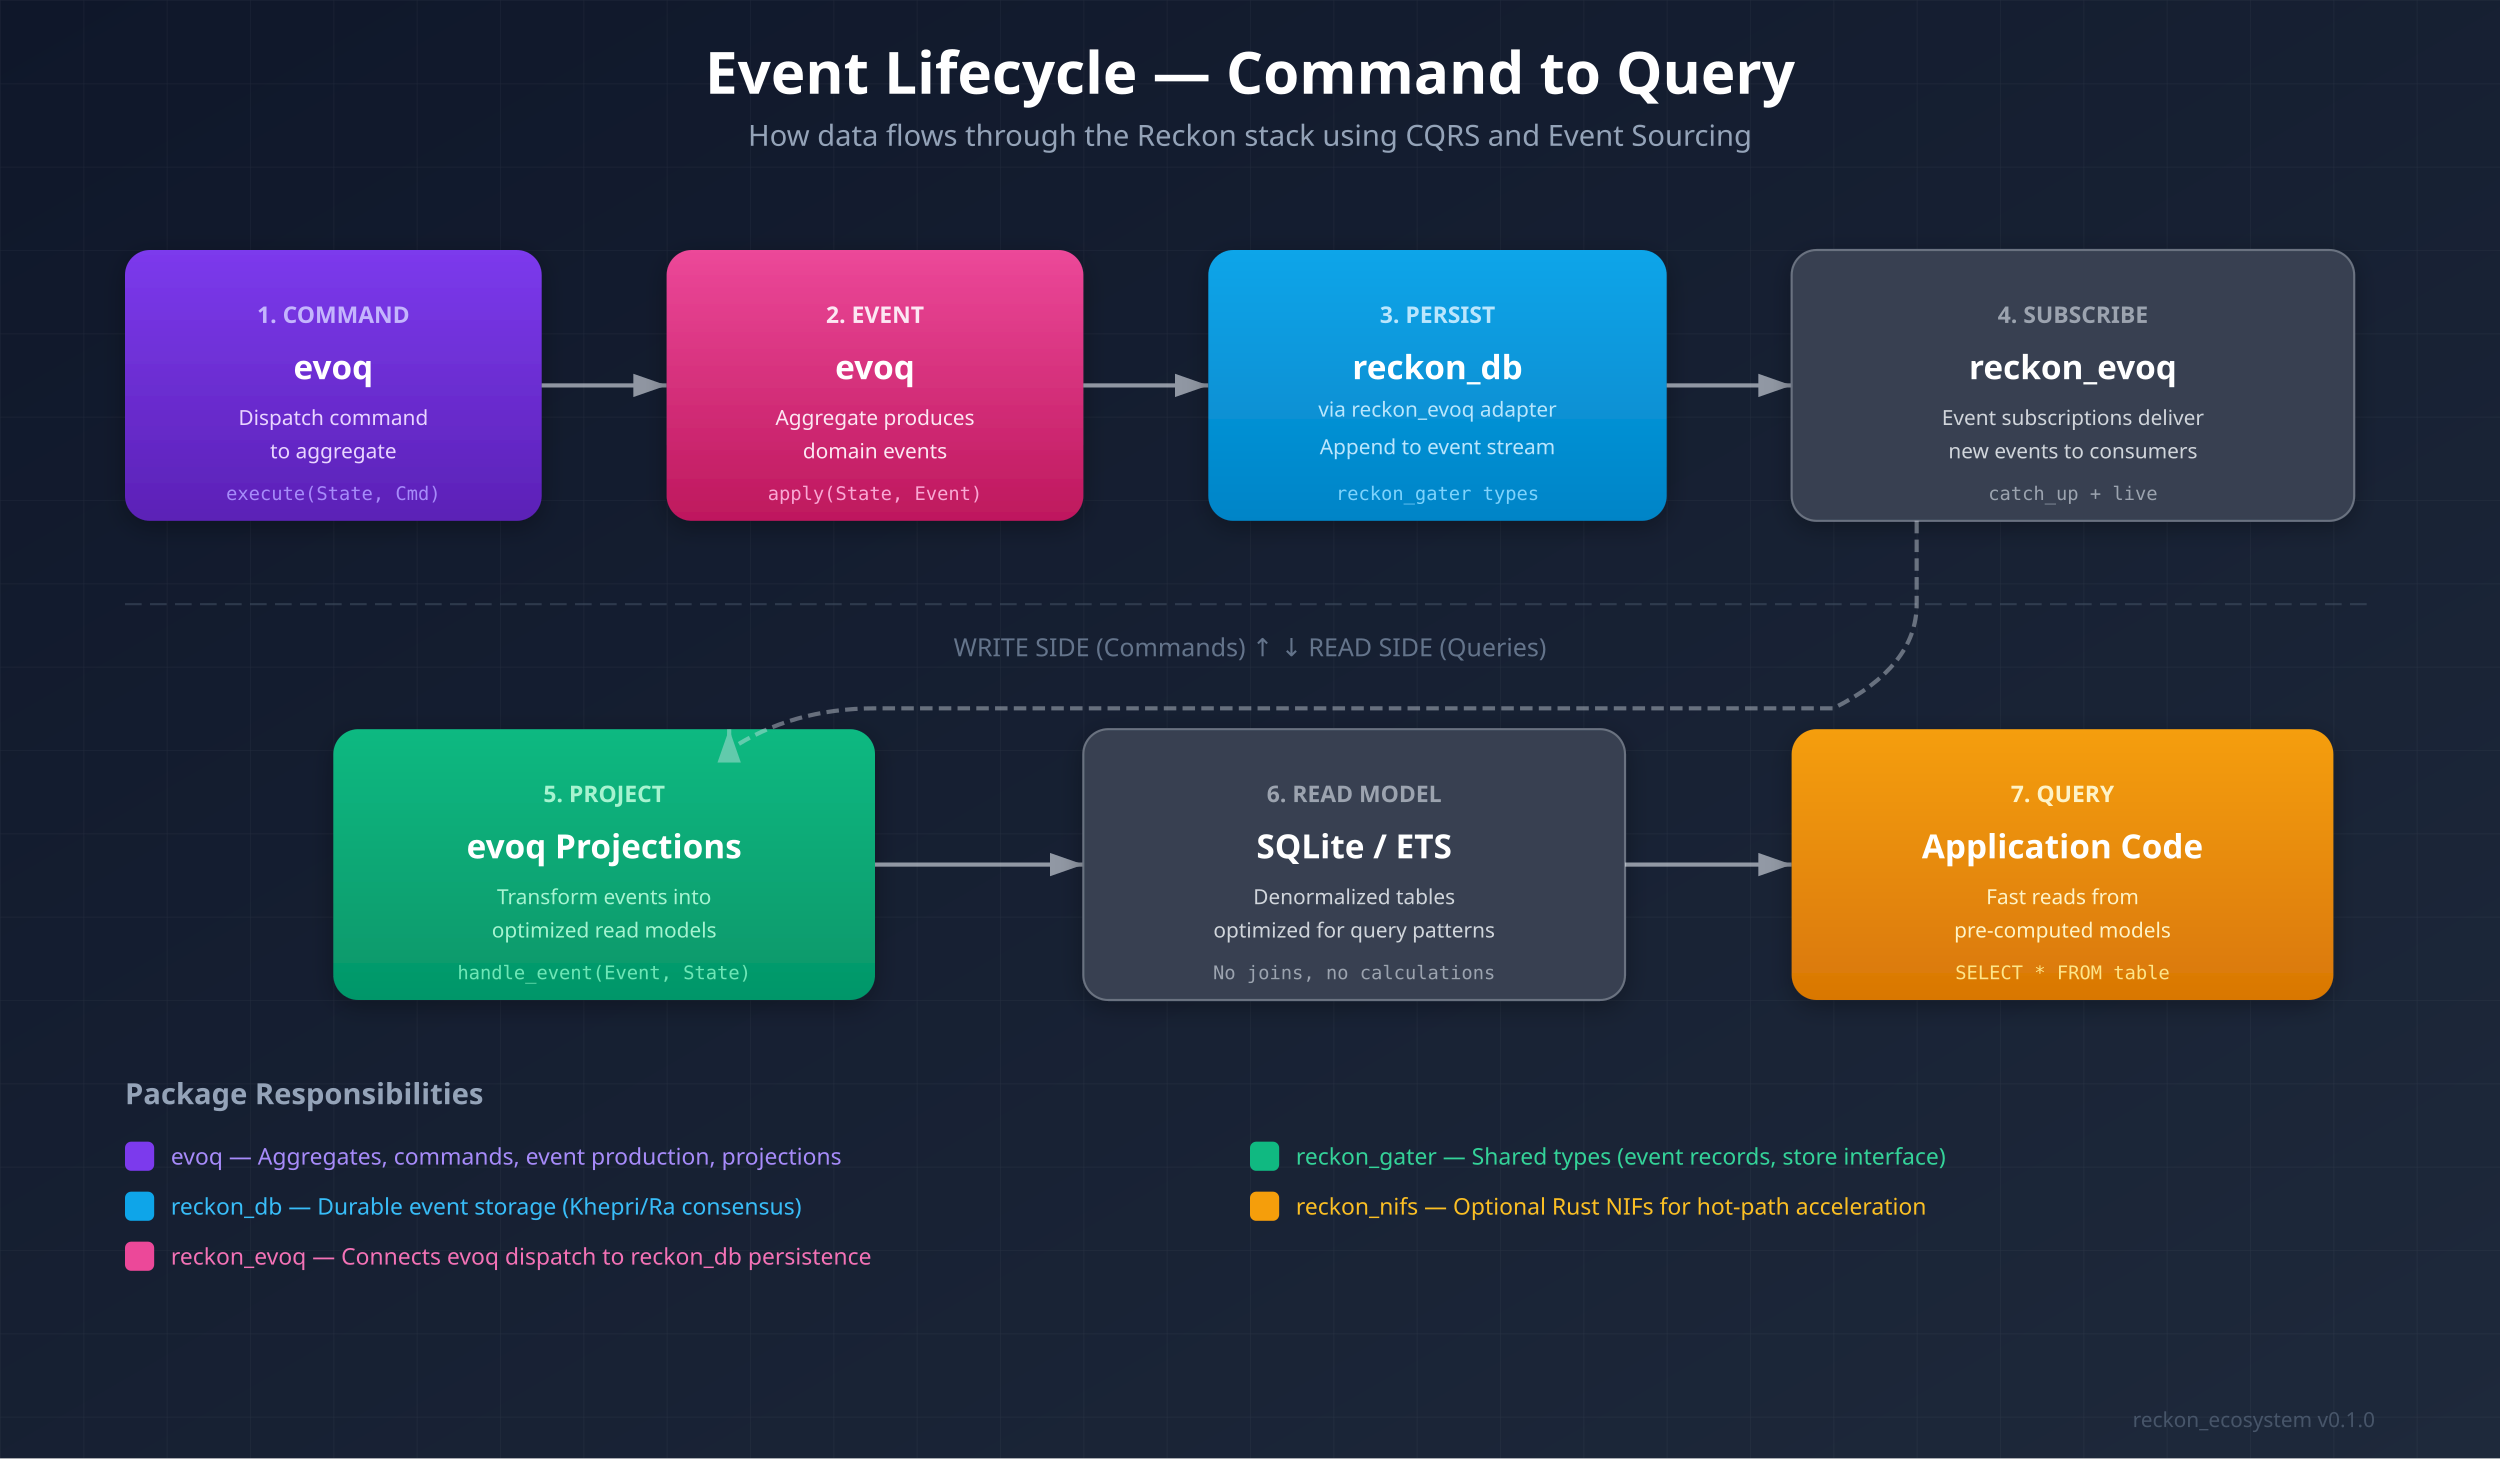
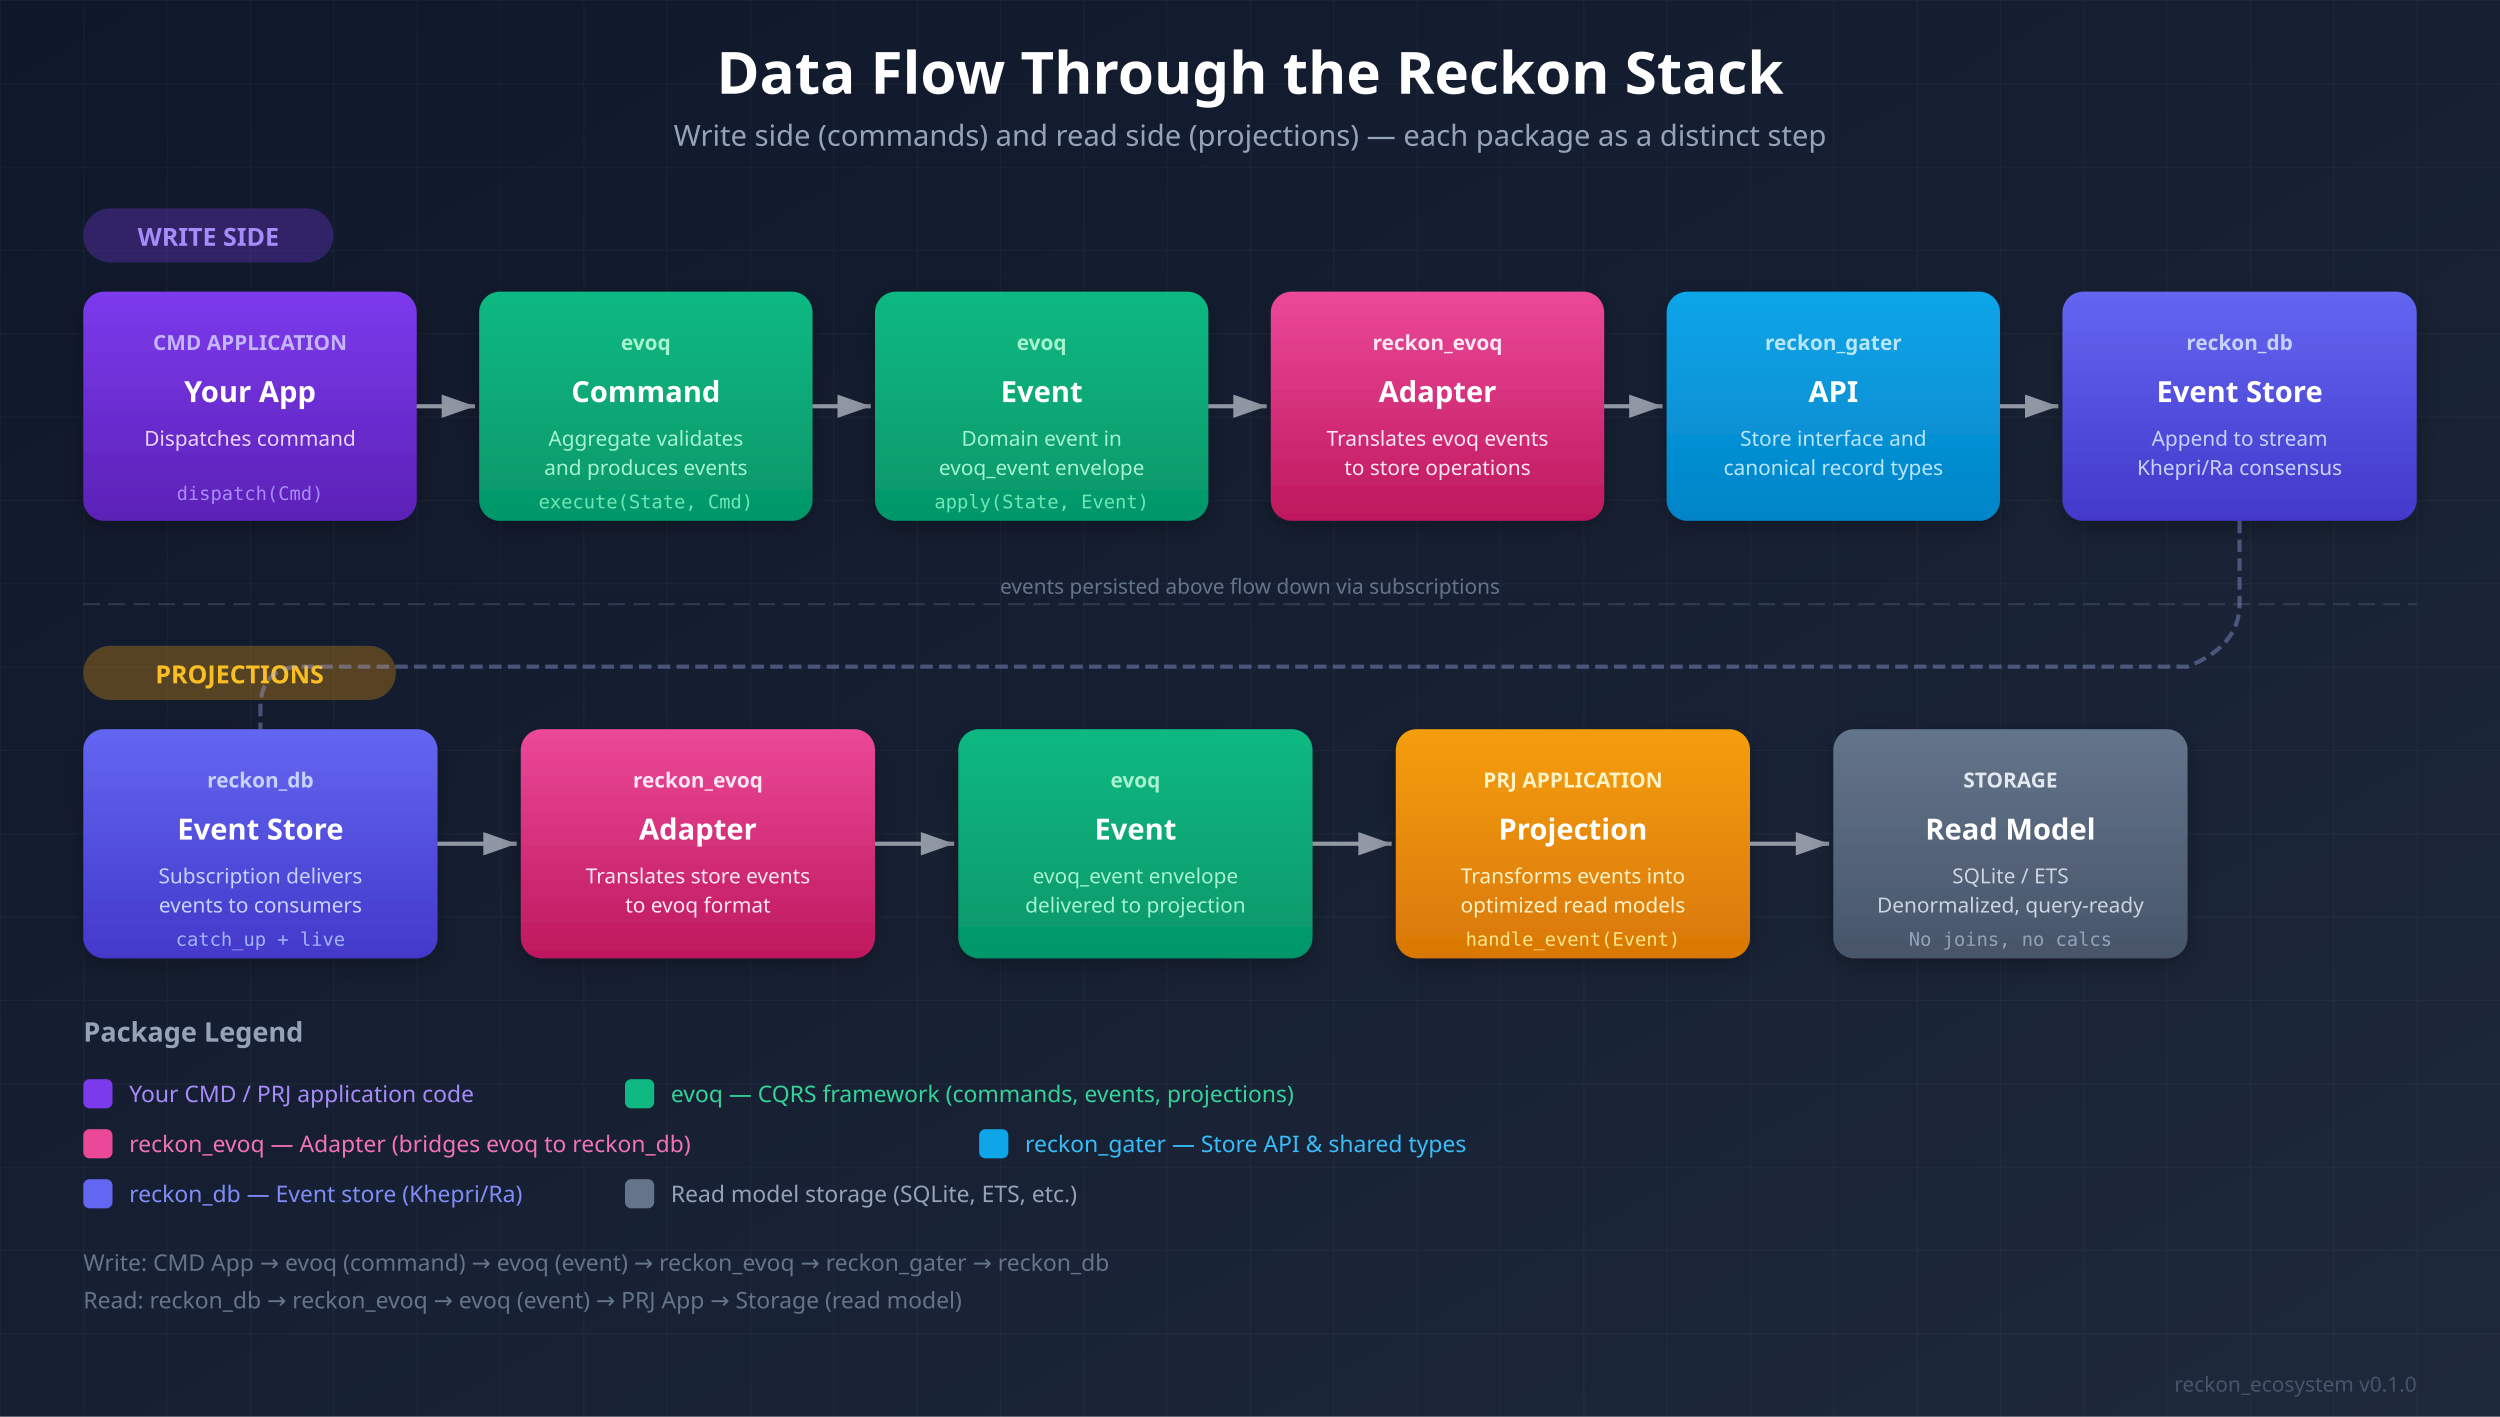
- <svg xmlns="http://www.w3.org/2000/svg" viewBox="0 0 1200 700" fill="none">
+ <svg xmlns="http://www.w3.org/2000/svg" viewBox="0 0 1200 680" fill="none">
  <defs>
    <linearGradient id="bgGrad" x1="0%" y1="0%" x2="100%" y2="100%">
      <stop offset="0%" style="stop-color:#0f172a" />
      <stop offset="100%" style="stop-color:#1e293b" />
    </linearGradient>
-     <linearGradient id="cmdGrad" x1="0%" y1="0%" x2="0%" y2="100%">
+     <linearGradient id="appGrad" x1="0%" y1="0%" x2="0%" y2="100%">
      <stop offset="0%" style="stop-color:#7c3aed" />
      <stop offset="100%" style="stop-color:#5b21b6" />
    </linearGradient>
-     <linearGradient id="eventGrad" x1="0%" y1="0%" x2="0%" y2="100%">
+     <linearGradient id="evoqGrad" x1="0%" y1="0%" x2="0%" y2="100%">
+       <stop offset="0%" style="stop-color:#10b981" />
+       <stop offset="100%" style="stop-color:#059669" />
+     </linearGradient>
+     <linearGradient id="adapterGrad" x1="0%" y1="0%" x2="0%" y2="100%">
      <stop offset="0%" style="stop-color:#ec4899" />
      <stop offset="100%" style="stop-color:#be185d" />
    </linearGradient>
-     <linearGradient id="storeGrad" x1="0%" y1="0%" x2="0%" y2="100%">
+     <linearGradient id="gaterGrad" x1="0%" y1="0%" x2="0%" y2="100%">
      <stop offset="0%" style="stop-color:#0ea5e9" />
      <stop offset="100%" style="stop-color:#0284c7" />
    </linearGradient>
-     <linearGradient id="projGrad" x1="0%" y1="0%" x2="0%" y2="100%">
-       <stop offset="0%" style="stop-color:#10b981" />
-       <stop offset="100%" style="stop-color:#059669" />
+     <linearGradient id="storeGrad" x1="0%" y1="0%" x2="0%" y2="100%">
+       <stop offset="0%" style="stop-color:#6366f1" />
+       <stop offset="100%" style="stop-color:#4338ca" />
    </linearGradient>
-     <linearGradient id="queryGrad" x1="0%" y1="0%" x2="0%" y2="100%">
+     <linearGradient id="prjGrad" x1="0%" y1="0%" x2="0%" y2="100%">
      <stop offset="0%" style="stop-color:#f59e0b" />
      <stop offset="100%" style="stop-color:#d97706" />
    </linearGradient>
+     <linearGradient id="readGrad" x1="0%" y1="0%" x2="0%" y2="100%">
+       <stop offset="0%" style="stop-color:#64748b" />
+       <stop offset="100%" style="stop-color:#475569" />
+     </linearGradient>
    <filter id="shadow" x="-20%" y="-20%" width="140%" height="140%">
      <feDropShadow dx="0" dy="3" stdDeviation="6" flood-color="#000" flood-opacity="0.3" />
-     </filter>
-     <filter id="glow" x="-50%" y="-50%" width="200%" height="200%">
-       <feGaussianBlur stdDeviation="2" result="coloredBlur" />
-       <feMerge>
-         <feMergeNode in="coloredBlur" />
-         <feMergeNode in="SourceGraphic" />
-       </feMerge>
    </filter>
    <marker id="arrowW" viewBox="0 0 10 7" refX="10" refY="3.5" markerWidth="8" markerHeight="6" orient="auto-start-reverse">
      <path d="M 0 0 L 10 3.5 L 0 7 z" fill="#e2e8f0" />
    </marker>
  </defs>
-   <rect width="1200" height="700" fill="url(#bgGrad)" />
+   <rect width="1200" height="680" fill="url(#bgGrad)" />
  <g opacity="0.06">
    <pattern id="grid2" width="40" height="40" patternUnits="userSpaceOnUse">
      <path d="M 40 0 L 0 0 0 40" fill="none" stroke="#fff" stroke-width="0.5" />
    </pattern>
-     <rect width="1200" height="700" fill="url(#grid2)" />
+     <rect width="1200" height="680" fill="url(#grid2)" />
  </g>
  <text x="600" y="45" text-anchor="middle" font-family="system-ui, sans-serif" font-size="28" font-weight="bold" fill="#fff">
-     Event Lifecycle — Command to Query
+     Data Flow Through the Reckon Stack
  </text>
  <text x="600" y="70" text-anchor="middle" font-family="system-ui, sans-serif" font-size="14" fill="#94a3b8">
-     How data flows through the Reckon stack using CQRS and Event Sourcing
+     Write side (commands) and read side (projections) — each package as a distinct step
  </text>
+   <rect x="40" y="100" width="120" height="26" rx="13" fill="#7c3aed" opacity="0.3" />
+   <text x="100" y="118" text-anchor="middle" font-family="system-ui, sans-serif" font-size="12" font-weight="600" fill="#a78bfa">WRITE SIDE</text>
  <g filter="url(#shadow)">
-     <rect x="60" y="120" width="200" height="130" rx="12" fill="url(#cmdGrad)" />
-     <text x="160" y="155" text-anchor="middle" font-family="system-ui, sans-serif" font-size="11" font-weight="600" fill="#c4b5fd">1. COMMAND</text>
-     <text x="160" y="182" text-anchor="middle" font-family="system-ui, sans-serif" font-size="16" font-weight="bold" fill="#fff">evoq</text>
-     <text x="160" y="204" text-anchor="middle" font-family="system-ui, sans-serif" font-size="10" fill="#e9d5ff">Dispatch command</text>
-     <text x="160" y="220" text-anchor="middle" font-family="system-ui, sans-serif" font-size="10" fill="#e9d5ff">to aggregate</text>
-     <text x="160" y="240" text-anchor="middle" font-family="monospace" font-size="9" fill="#a78bfa">execute(State, Cmd)</text>
+     <rect x="40" y="140" width="160" height="110" rx="10" fill="url(#appGrad)" />
+     <text x="120" y="168" text-anchor="middle" font-family="system-ui, sans-serif" font-size="10" font-weight="600" fill="#c4b5fd">CMD APPLICATION</text>
+     <text x="120" y="193" text-anchor="middle" font-family="system-ui, sans-serif" font-size="14" font-weight="bold" fill="#fff">Your App</text>
+     <text x="120" y="214" text-anchor="middle" font-family="system-ui, sans-serif" font-size="10" fill="#e9d5ff">Dispatches command</text>
+     <text x="120" y="240" text-anchor="middle" font-family="monospace" font-size="9" fill="#a78bfa">dispatch(Cmd)</text>
  </g>
-   <line x1="260" y1="185" x2="320" y2="185" stroke="#e2e8f0" stroke-width="2" opacity="0.6" marker-end="url(#arrowW)" />
+   <line x1="200" y1="195" x2="228" y2="195" stroke="#e2e8f0" stroke-width="2" opacity="0.6" marker-end="url(#arrowW)" />
  <g filter="url(#shadow)">
-     <rect x="320" y="120" width="200" height="130" rx="12" fill="url(#eventGrad)" />
-     <text x="420" y="155" text-anchor="middle" font-family="system-ui, sans-serif" font-size="11" font-weight="600" fill="#fce7f3">2. EVENT</text>
-     <text x="420" y="182" text-anchor="middle" font-family="system-ui, sans-serif" font-size="16" font-weight="bold" fill="#fff">evoq</text>
-     <text x="420" y="204" text-anchor="middle" font-family="system-ui, sans-serif" font-size="10" fill="#fce7f3">Aggregate produces</text>
-     <text x="420" y="220" text-anchor="middle" font-family="system-ui, sans-serif" font-size="10" fill="#fce7f3">domain events</text>
-     <text x="420" y="240" text-anchor="middle" font-family="monospace" font-size="9" fill="#f9a8d4">apply(State, Event)</text>
+     <rect x="230" y="140" width="160" height="110" rx="10" fill="url(#evoqGrad)" />
+     <text x="310" y="168" text-anchor="middle" font-family="system-ui, sans-serif" font-size="10" font-weight="600" fill="#a7f3d0">evoq</text>
+     <text x="310" y="193" text-anchor="middle" font-family="system-ui, sans-serif" font-size="14" font-weight="bold" fill="#fff">Command</text>
+     <text x="310" y="214" text-anchor="middle" font-family="system-ui, sans-serif" font-size="10" fill="#a7f3d0">Aggregate validates</text>
+     <text x="310" y="228" text-anchor="middle" font-family="system-ui, sans-serif" font-size="10" fill="#a7f3d0">and produces events</text>
+     <text x="310" y="244" text-anchor="middle" font-family="monospace" font-size="9" fill="#6ee7b7">execute(State, Cmd)</text>
  </g>
-   <line x1="520" y1="185" x2="580" y2="185" stroke="#e2e8f0" stroke-width="2" opacity="0.6" marker-end="url(#arrowW)" />
+   <line x1="390" y1="195" x2="418" y2="195" stroke="#e2e8f0" stroke-width="2" opacity="0.6" marker-end="url(#arrowW)" />
  <g filter="url(#shadow)">
-     <rect x="580" y="120" width="220" height="130" rx="12" fill="url(#storeGrad)" />
-     <text x="690" y="155" text-anchor="middle" font-family="system-ui, sans-serif" font-size="11" font-weight="600" fill="#bae6fd">3. PERSIST</text>
-     <text x="690" y="182" text-anchor="middle" font-family="system-ui, sans-serif" font-size="16" font-weight="bold" fill="#fff">reckon_db</text>
-     <text x="690" y="200" text-anchor="middle" font-family="system-ui, sans-serif" font-size="10" fill="#bae6fd">via reckon_evoq adapter</text>
-     <text x="690" y="218" text-anchor="middle" font-family="system-ui, sans-serif" font-size="10" fill="#bae6fd">Append to event stream</text>
-     <text x="690" y="240" text-anchor="middle" font-family="monospace" font-size="9" fill="#7dd3fc">reckon_gater types</text>
+     <rect x="420" y="140" width="160" height="110" rx="10" fill="url(#evoqGrad)" />
+     <text x="500" y="168" text-anchor="middle" font-family="system-ui, sans-serif" font-size="10" font-weight="600" fill="#a7f3d0">evoq</text>
+     <text x="500" y="193" text-anchor="middle" font-family="system-ui, sans-serif" font-size="14" font-weight="bold" fill="#fff">Event</text>
+     <text x="500" y="214" text-anchor="middle" font-family="system-ui, sans-serif" font-size="10" fill="#a7f3d0">Domain event in</text>
+     <text x="500" y="228" text-anchor="middle" font-family="system-ui, sans-serif" font-size="10" fill="#a7f3d0">evoq_event envelope</text>
+     <text x="500" y="244" text-anchor="middle" font-family="monospace" font-size="9" fill="#6ee7b7">apply(State, Event)</text>
  </g>
-   <line x1="800" y1="185" x2="860" y2="185" stroke="#e2e8f0" stroke-width="2" opacity="0.6" marker-end="url(#arrowW)" />
+   <line x1="580" y1="195" x2="608" y2="195" stroke="#e2e8f0" stroke-width="2" opacity="0.6" marker-end="url(#arrowW)" />
  <g filter="url(#shadow)">
-     <rect x="860" y="120" width="270" height="130" rx="12" fill="#374151" />
-     <rect x="860" y="120" width="270" height="130" rx="12" fill="none" stroke="#6b7280" stroke-width="1" />
-     <text x="995" y="155" text-anchor="middle" font-family="system-ui, sans-serif" font-size="11" font-weight="600" fill="#9ca3af">4. SUBSCRIBE</text>
-     <text x="995" y="182" text-anchor="middle" font-family="system-ui, sans-serif" font-size="16" font-weight="bold" fill="#fff">reckon_evoq</text>
-     <text x="995" y="204" text-anchor="middle" font-family="system-ui, sans-serif" font-size="10" fill="#d1d5db">Event subscriptions deliver</text>
-     <text x="995" y="220" text-anchor="middle" font-family="system-ui, sans-serif" font-size="10" fill="#d1d5db">new events to consumers</text>
-     <text x="995" y="240" text-anchor="middle" font-family="monospace" font-size="9" fill="#9ca3af">catch_up + live</text>
+     <rect x="610" y="140" width="160" height="110" rx="10" fill="url(#adapterGrad)" />
+     <text x="690" y="168" text-anchor="middle" font-family="system-ui, sans-serif" font-size="10" font-weight="600" fill="#fce7f3">reckon_evoq</text>
+     <text x="690" y="193" text-anchor="middle" font-family="system-ui, sans-serif" font-size="14" font-weight="bold" fill="#fff">Adapter</text>
+     <text x="690" y="214" text-anchor="middle" font-family="system-ui, sans-serif" font-size="10" fill="#fce7f3">Translates evoq events</text>
+     <text x="690" y="228" text-anchor="middle" font-family="system-ui, sans-serif" font-size="10" fill="#fce7f3">to store operations</text>
  </g>
-   <line x1="60" y1="290" x2="1140" y2="290" stroke="#475569" stroke-width="1" stroke-dasharray="8,4" opacity="0.5" />
-   <text x="600" y="315" text-anchor="middle" font-family="system-ui, sans-serif" font-size="12" fill="#64748b">WRITE SIDE (Commands) ↑ ↓ READ SIDE (Queries)</text>
+   <line x1="770" y1="195" x2="798" y2="195" stroke="#e2e8f0" stroke-width="2" opacity="0.6" marker-end="url(#arrowW)" />
  <g filter="url(#shadow)">
-     <rect x="160" y="350" width="260" height="130" rx="12" fill="url(#projGrad)" />
-     <text x="290" y="385" text-anchor="middle" font-family="system-ui, sans-serif" font-size="11" font-weight="600" fill="#a7f3d0">5. PROJECT</text>
-     <text x="290" y="412" text-anchor="middle" font-family="system-ui, sans-serif" font-size="16" font-weight="bold" fill="#fff">evoq Projections</text>
-     <text x="290" y="434" text-anchor="middle" font-family="system-ui, sans-serif" font-size="10" fill="#a7f3d0">Transform events into</text>
-     <text x="290" y="450" text-anchor="middle" font-family="system-ui, sans-serif" font-size="10" fill="#a7f3d0">optimized read models</text>
-     <text x="290" y="470" text-anchor="middle" font-family="monospace" font-size="9" fill="#6ee7b7">handle_event(Event, State)</text>
+     <rect x="800" y="140" width="160" height="110" rx="10" fill="url(#gaterGrad)" />
+     <text x="880" y="168" text-anchor="middle" font-family="system-ui, sans-serif" font-size="10" font-weight="600" fill="#bae6fd">reckon_gater</text>
+     <text x="880" y="193" text-anchor="middle" font-family="system-ui, sans-serif" font-size="14" font-weight="bold" fill="#fff">API</text>
+     <text x="880" y="214" text-anchor="middle" font-family="system-ui, sans-serif" font-size="10" fill="#bae6fd">Store interface and</text>
+     <text x="880" y="228" text-anchor="middle" font-family="system-ui, sans-serif" font-size="10" fill="#bae6fd">canonical record types</text>
  </g>
-   <line x1="420" y1="415" x2="520" y2="415" stroke="#e2e8f0" stroke-width="2" opacity="0.6" marker-end="url(#arrowW)" />
+   <line x1="960" y1="195" x2="988" y2="195" stroke="#e2e8f0" stroke-width="2" opacity="0.6" marker-end="url(#arrowW)" />
  <g filter="url(#shadow)">
-     <rect x="520" y="350" width="260" height="130" rx="12" fill="#374151" />
-     <rect x="520" y="350" width="260" height="130" rx="12" fill="none" stroke="#6b7280" stroke-width="1" />
-     <text x="650" y="385" text-anchor="middle" font-family="system-ui, sans-serif" font-size="11" font-weight="600" fill="#9ca3af">6. READ MODEL</text>
-     <text x="650" y="412" text-anchor="middle" font-family="system-ui, sans-serif" font-size="16" font-weight="bold" fill="#fff">SQLite / ETS</text>
-     <text x="650" y="434" text-anchor="middle" font-family="system-ui, sans-serif" font-size="10" fill="#d1d5db">Denormalized tables</text>
-     <text x="650" y="450" text-anchor="middle" font-family="system-ui, sans-serif" font-size="10" fill="#d1d5db">optimized for query patterns</text>
-     <text x="650" y="470" text-anchor="middle" font-family="monospace" font-size="9" fill="#9ca3af">No joins, no calculations</text>
+     <rect x="990" y="140" width="170" height="110" rx="10" fill="url(#storeGrad)" />
+     <text x="1075" y="168" text-anchor="middle" font-family="system-ui, sans-serif" font-size="10" font-weight="600" fill="#c7d2fe">reckon_db</text>
+     <text x="1075" y="193" text-anchor="middle" font-family="system-ui, sans-serif" font-size="14" font-weight="bold" fill="#fff">Event Store</text>
+     <text x="1075" y="214" text-anchor="middle" font-family="system-ui, sans-serif" font-size="10" fill="#c7d2fe">Append to stream</text>
+     <text x="1075" y="228" text-anchor="middle" font-family="system-ui, sans-serif" font-size="10" fill="#c7d2fe">Khepri/Ra consensus</text>
  </g>
-   <line x1="780" y1="415" x2="860" y2="415" stroke="#e2e8f0" stroke-width="2" opacity="0.6" marker-end="url(#arrowW)" />
+   <line x1="40" y1="290" x2="1160" y2="290" stroke="#475569" stroke-width="1" stroke-dasharray="8,4" opacity="0.5" />
+   <rect x="40" y="310" width="150" height="26" rx="13" fill="#f59e0b" opacity="0.3" />
+   <text x="115" y="328" text-anchor="middle" font-family="system-ui, sans-serif" font-size="12" font-weight="600" fill="#fbbf24">PROJECTIONS</text>
  <g filter="url(#shadow)">
-     <rect x="860" y="350" width="260" height="130" rx="12" fill="url(#queryGrad)" />
-     <text x="990" y="385" text-anchor="middle" font-family="system-ui, sans-serif" font-size="11" font-weight="600" fill="#fef3c7">7. QUERY</text>
-     <text x="990" y="412" text-anchor="middle" font-family="system-ui, sans-serif" font-size="16" font-weight="bold" fill="#fff">Application Code</text>
-     <text x="990" y="434" text-anchor="middle" font-family="system-ui, sans-serif" font-size="10" fill="#fef3c7">Fast reads from</text>
-     <text x="990" y="450" text-anchor="middle" font-family="system-ui, sans-serif" font-size="10" fill="#fef3c7">pre-computed models</text>
-     <text x="990" y="470" text-anchor="middle" font-family="monospace" font-size="9" fill="#fde68a">SELECT * FROM table</text>
+     <rect x="40" y="350" width="170" height="110" rx="10" fill="url(#storeGrad)" />
+     <text x="125" y="378" text-anchor="middle" font-family="system-ui, sans-serif" font-size="10" font-weight="600" fill="#c7d2fe">reckon_db</text>
+     <text x="125" y="403" text-anchor="middle" font-family="system-ui, sans-serif" font-size="14" font-weight="bold" fill="#fff">Event Store</text>
+     <text x="125" y="424" text-anchor="middle" font-family="system-ui, sans-serif" font-size="10" fill="#c7d2fe">Subscription delivers</text>
+     <text x="125" y="438" text-anchor="middle" font-family="system-ui, sans-serif" font-size="10" fill="#c7d2fe">events to consumers</text>
+     <text x="125" y="454" text-anchor="middle" font-family="monospace" font-size="9" fill="#a5b4fc">catch_up + live</text>
  </g>
-   <path d="M 920 250 L 920 290 Q 920 320 880 340 L 420 340 Q 380 340 350 360 L 350 350" stroke="#e2e8f0" stroke-width="2" opacity="0.4" stroke-dasharray="6,3" marker-end="url(#arrowW)" />
-   <g transform="translate(60, 530)">
-     <text x="0" y="0" font-family="system-ui, sans-serif" font-size="14" font-weight="600" fill="#94a3b8">Package Responsibilities</text>
+   <line x1="210" y1="405" x2="248" y2="405" stroke="#e2e8f0" stroke-width="2" opacity="0.6" marker-end="url(#arrowW)" />
+   <g filter="url(#shadow)">
+     <rect x="250" y="350" width="170" height="110" rx="10" fill="url(#adapterGrad)" />
+     <text x="335" y="378" text-anchor="middle" font-family="system-ui, sans-serif" font-size="10" font-weight="600" fill="#fce7f3">reckon_evoq</text>
+     <text x="335" y="403" text-anchor="middle" font-family="system-ui, sans-serif" font-size="14" font-weight="bold" fill="#fff">Adapter</text>
+     <text x="335" y="424" text-anchor="middle" font-family="system-ui, sans-serif" font-size="10" fill="#fce7f3">Translates store events</text>
+     <text x="335" y="438" text-anchor="middle" font-family="system-ui, sans-serif" font-size="10" fill="#fce7f3">to evoq format</text>
+   </g>
+   <line x1="420" y1="405" x2="458" y2="405" stroke="#e2e8f0" stroke-width="2" opacity="0.6" marker-end="url(#arrowW)" />
+   <g filter="url(#shadow)">
+     <rect x="460" y="350" width="170" height="110" rx="10" fill="url(#evoqGrad)" />
+     <text x="545" y="378" text-anchor="middle" font-family="system-ui, sans-serif" font-size="10" font-weight="600" fill="#a7f3d0">evoq</text>
+     <text x="545" y="403" text-anchor="middle" font-family="system-ui, sans-serif" font-size="14" font-weight="bold" fill="#fff">Event</text>
+     <text x="545" y="424" text-anchor="middle" font-family="system-ui, sans-serif" font-size="10" fill="#a7f3d0">evoq_event envelope</text>
+     <text x="545" y="438" text-anchor="middle" font-family="system-ui, sans-serif" font-size="10" fill="#a7f3d0">delivered to projection</text>
+   </g>
+   <line x1="630" y1="405" x2="668" y2="405" stroke="#e2e8f0" stroke-width="2" opacity="0.6" marker-end="url(#arrowW)" />
+   <g filter="url(#shadow)">
+     <rect x="670" y="350" width="170" height="110" rx="10" fill="url(#prjGrad)" />
+     <text x="755" y="378" text-anchor="middle" font-family="system-ui, sans-serif" font-size="10" font-weight="600" fill="#fef3c7">PRJ APPLICATION</text>
+     <text x="755" y="403" text-anchor="middle" font-family="system-ui, sans-serif" font-size="14" font-weight="bold" fill="#fff">Projection</text>
+     <text x="755" y="424" text-anchor="middle" font-family="system-ui, sans-serif" font-size="10" fill="#fef3c7">Transforms events into</text>
+     <text x="755" y="438" text-anchor="middle" font-family="system-ui, sans-serif" font-size="10" fill="#fef3c7">optimized read models</text>
+     <text x="755" y="454" text-anchor="middle" font-family="monospace" font-size="9" fill="#fde68a">handle_event(Event)</text>
+   </g>
+   <line x1="840" y1="405" x2="878" y2="405" stroke="#e2e8f0" stroke-width="2" opacity="0.6" marker-end="url(#arrowW)" />
+   <g filter="url(#shadow)">
+     <rect x="880" y="350" width="170" height="110" rx="10" fill="url(#readGrad)" />
+     <text x="965" y="378" text-anchor="middle" font-family="system-ui, sans-serif" font-size="10" font-weight="600" fill="#e2e8f0">STORAGE</text>
+     <text x="965" y="403" text-anchor="middle" font-family="system-ui, sans-serif" font-size="14" font-weight="bold" fill="#fff">Read Model</text>
+     <text x="965" y="424" text-anchor="middle" font-family="system-ui, sans-serif" font-size="10" fill="#cbd5e1">SQLite / ETS</text>
+     <text x="965" y="438" text-anchor="middle" font-family="system-ui, sans-serif" font-size="10" fill="#cbd5e1">Denormalized, query-ready</text>
+     <text x="965" y="454" text-anchor="middle" font-family="monospace" font-size="9" fill="#94a3b8">No joins, no calcs</text>
+   </g>
+   <path d="M 1075 250 L 1075 290 Q 1075 310 1050 320 L 145 320 Q 125 320 125 340 L 125 350" stroke="#a5b4fc" stroke-width="2" opacity="0.35" stroke-dasharray="6,3" />
+   <text x="600" y="285" text-anchor="middle" font-family="system-ui, sans-serif" font-size="10" fill="#64748b">
+     events persisted above flow down via subscriptions
+   </text>
+   <g transform="translate(40, 500)">
+     <text x="0" y="0" font-family="system-ui, sans-serif" font-size="13" font-weight="600" fill="#94a3b8">Package Legend</text>
    <rect x="0" y="18" width="14" height="14" rx="3" fill="#7c3aed" />
-     <text x="22" y="29" font-family="system-ui, sans-serif" font-size="11" fill="#a78bfa">evoq — Aggregates, commands, event production, projections</text>
-     <rect x="0" y="42" width="14" height="14" rx="3" fill="#0ea5e9" />
-     <text x="22" y="53" font-family="system-ui, sans-serif" font-size="11" fill="#38bdf8">reckon_db — Durable event storage (Khepri/Ra consensus)</text>
-     <rect x="0" y="66" width="14" height="14" rx="3" fill="#ec4899" />
-     <text x="22" y="77" font-family="system-ui, sans-serif" font-size="11" fill="#f472b6">reckon_evoq — Connects evoq dispatch to reckon_db persistence</text>
-     <rect x="540" y="18" width="14" height="14" rx="3" fill="#10b981" />
-     <text x="562" y="29" font-family="system-ui, sans-serif" font-size="11" fill="#34d399">reckon_gater — Shared types (event records, store interface)</text>
-     <rect x="540" y="42" width="14" height="14" rx="3" fill="#f59e0b" />
-     <text x="562" y="53" font-family="system-ui, sans-serif" font-size="11" fill="#fbbf24">reckon_nifs — Optional Rust NIFs for hot-path acceleration</text>
+     <text x="22" y="29" font-family="system-ui, sans-serif" font-size="11" fill="#a78bfa">Your CMD / PRJ application code</text>
+     <rect x="260" y="18" width="14" height="14" rx="3" fill="#10b981" />
+     <text x="282" y="29" font-family="system-ui, sans-serif" font-size="11" fill="#34d399">evoq — CQRS framework (commands, events, projections)</text>
+     <rect x="0" y="42" width="14" height="14" rx="3" fill="#ec4899" />
+     <text x="22" y="53" font-family="system-ui, sans-serif" font-size="11" fill="#f472b6">reckon_evoq — Adapter (bridges evoq to reckon_db)</text>
+     <rect x="430" y="42" width="14" height="14" rx="3" fill="#0ea5e9" />
+     <text x="452" y="53" font-family="system-ui, sans-serif" font-size="11" fill="#38bdf8">reckon_gater — Store API &amp; shared types</text>
+     <rect x="0" y="66" width="14" height="14" rx="3" fill="#6366f1" />
+     <text x="22" y="77" font-family="system-ui, sans-serif" font-size="11" fill="#818cf8">reckon_db — Event store (Khepri/Ra)</text>
+     <rect x="260" y="66" width="14" height="14" rx="3" fill="#64748b" />
+     <text x="282" y="77" font-family="system-ui, sans-serif" font-size="11" fill="#94a3b8">Read model storage (SQLite, ETS, etc.)</text>
  </g>
-   <text x="1140" y="685" text-anchor="end" font-family="system-ui, sans-serif" font-size="10" fill="#475569">
+   <g transform="translate(40, 610)">
+     <text x="0" y="0" font-family="system-ui, sans-serif" font-size="11" fill="#64748b">
+       Write: CMD App → evoq (command) → evoq (event) → reckon_evoq → reckon_gater → reckon_db
+     </text>
+     <text x="0" y="18" font-family="system-ui, sans-serif" font-size="11" fill="#64748b">
+       Read: reckon_db → reckon_evoq → evoq (event) → PRJ App → Storage (read model)
+     </text>
+   </g>
+   <text x="1160" y="668" text-anchor="end" font-family="system-ui, sans-serif" font-size="10" fill="#475569">
    reckon_ecosystem v0.1.0
  </text>
</svg>
